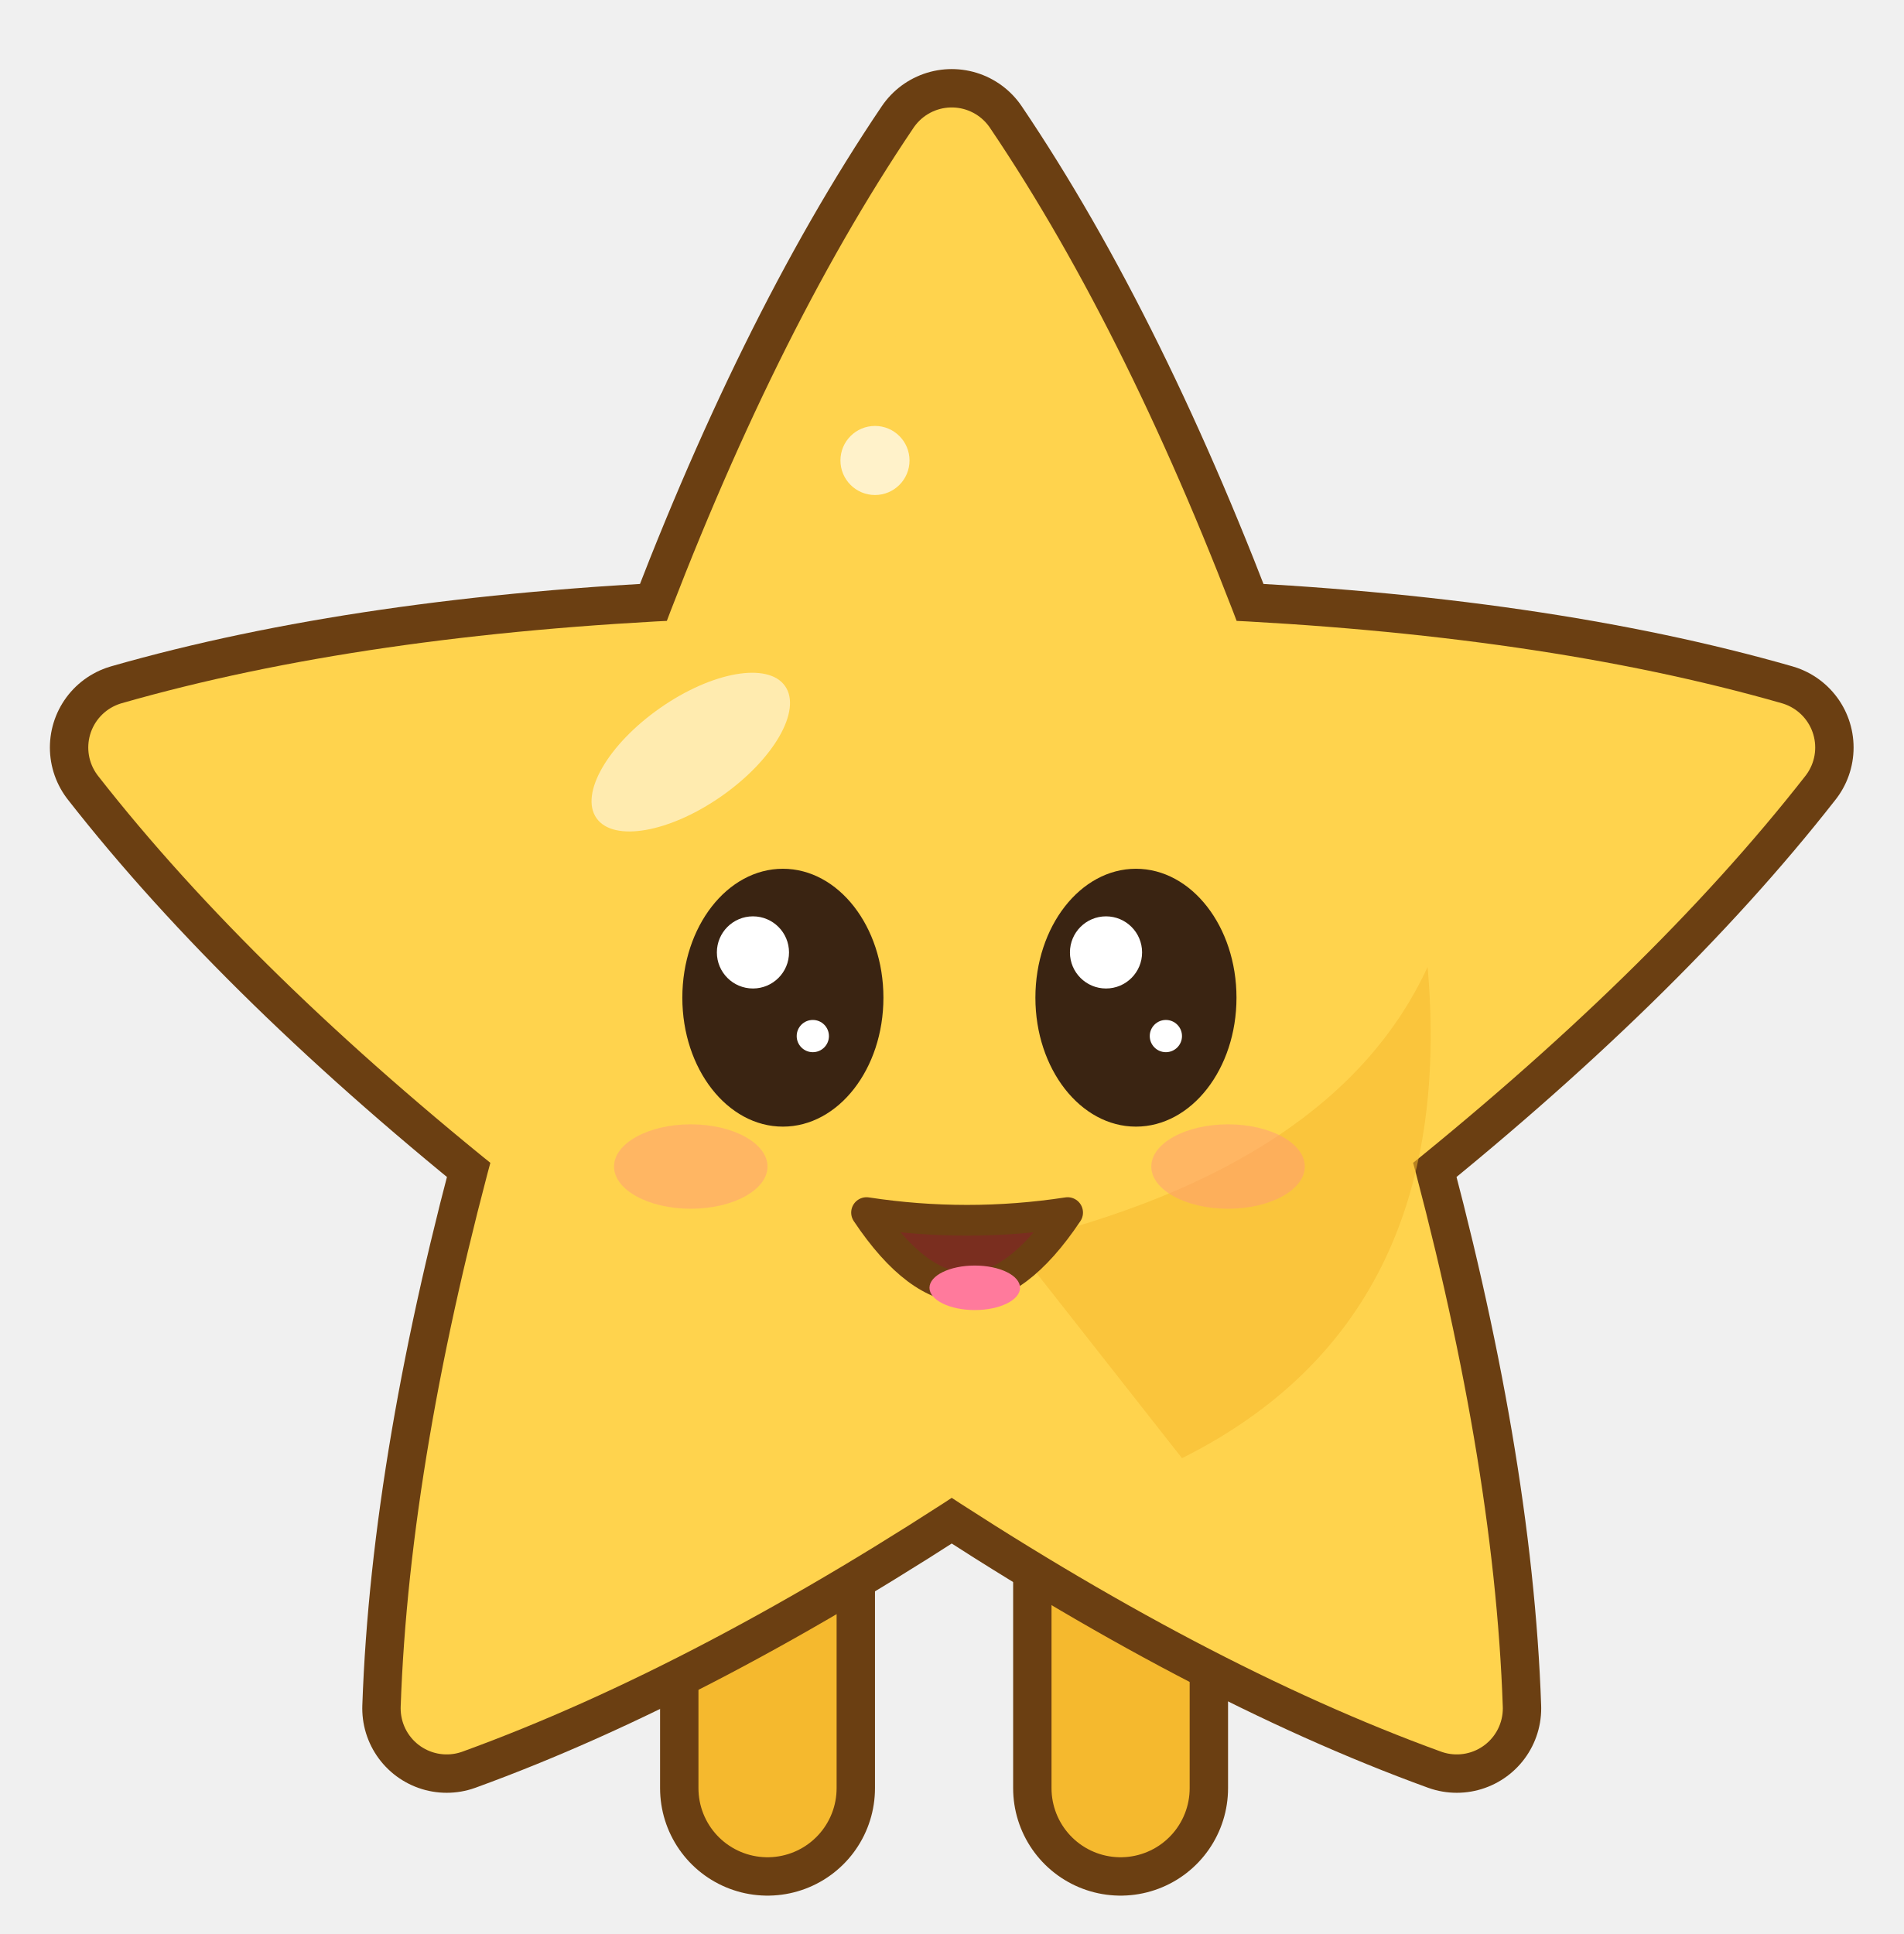
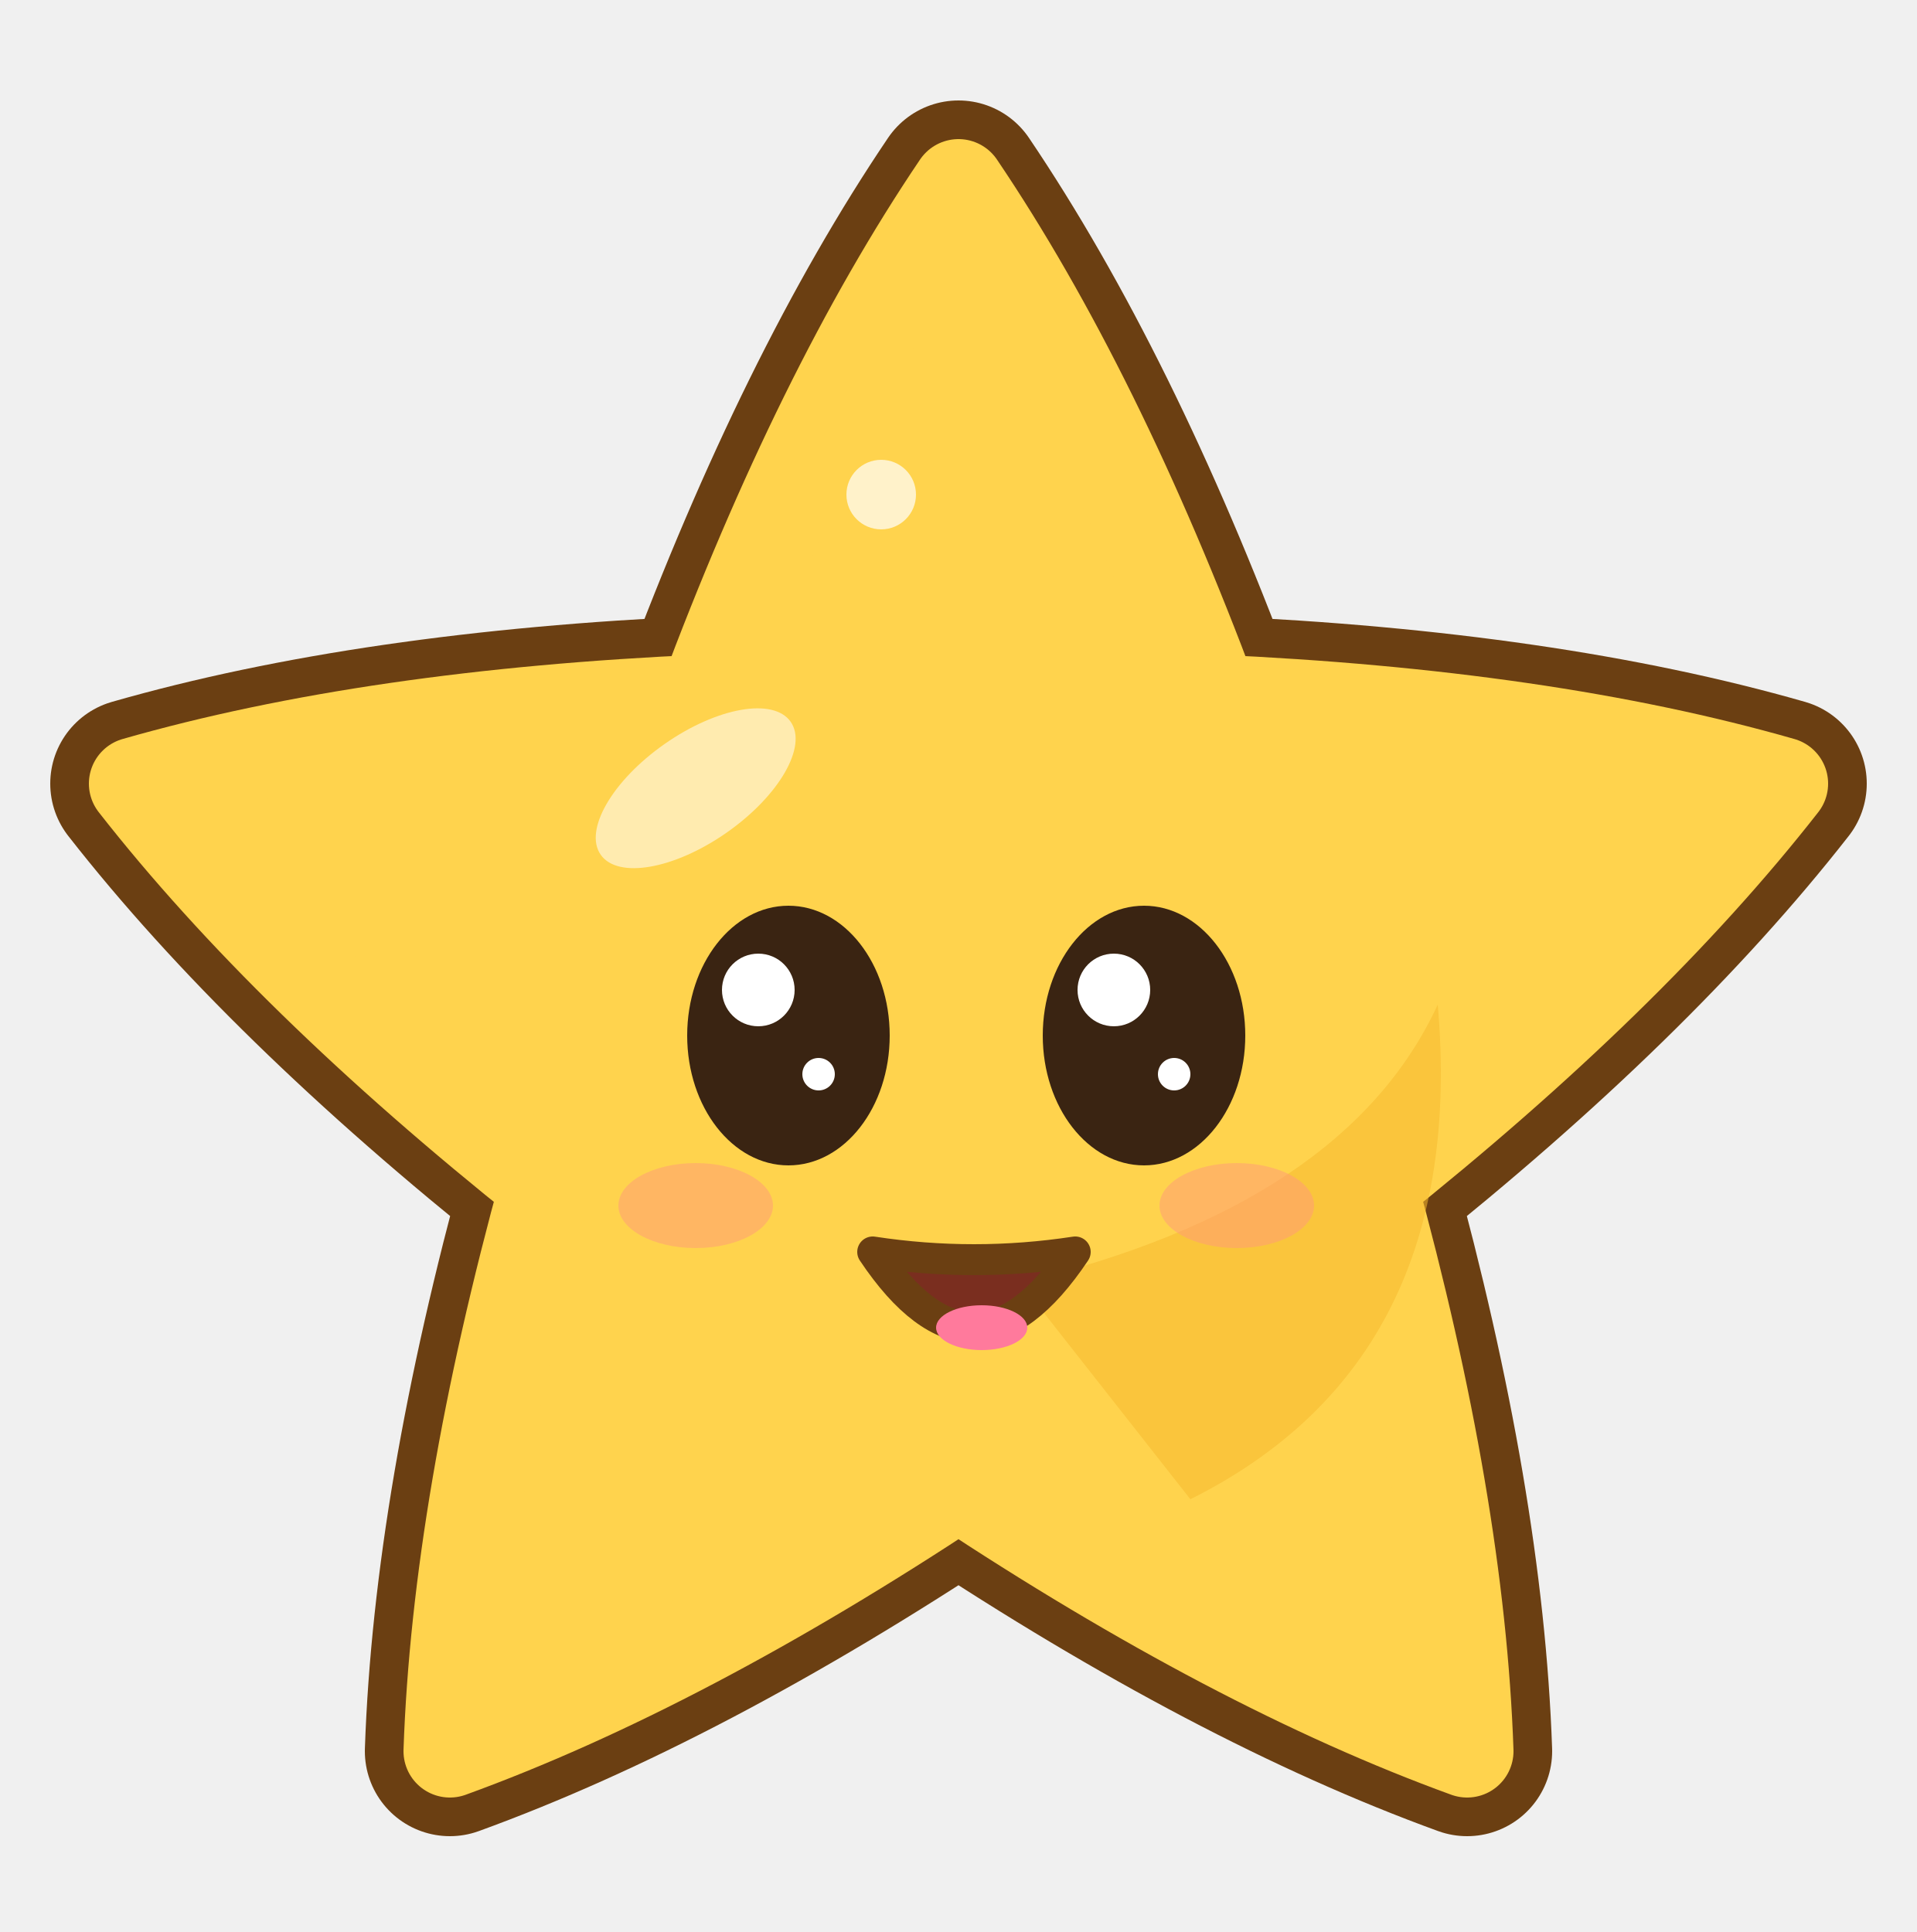
- <svg xmlns="http://www.w3.org/2000/svg" viewBox="4 8 248 252" width="248" height="252">
+ <svg xmlns="http://www.w3.org/2000/svg" viewBox="4 -14 248 250" width="248" height="250">
  <g>
-     <path fill="none" stroke="#6B3F12" stroke-width="28" stroke-linecap="round" d="M104 212L104 241" />
-     <path fill="none" stroke="#F5B92E" stroke-width="18" stroke-linecap="round" d="M104 212L104 241" />
-     <path fill="none" stroke="#6B3F12" stroke-width="28" stroke-linecap="round" d="M150 212L150 241" />
-     <path fill="none" stroke="#F5B92E" stroke-width="18" stroke-linecap="round" d="M150 212L150 241" />
-     <g transform="translate(0 0)">
+     <g transform="translate(0 -18)">
      <path fill="#6B3F12" stroke="#6B3F12" stroke-width="22" stroke-linejoin="round" stroke-linecap="round" d="M128 28Q145.9 54.5 160.9 94.7Q203.8 96.6 234.5 105.4Q214.8 130.6 181.3 157.3Q192.7 198.7 193.8 230.6Q163.8 219.7 128 196Q92.2 219.7 62.2 230.6Q63.3 198.7 74.7 157.3Q41.2 130.6 21.5 105.4Q52.2 96.6 95.1 94.7Q110.1 54.5 128 28Z" />
      <path fill="#FFD34D" stroke="#FFD34D" stroke-width="12" stroke-linejoin="round" stroke-linecap="round" d="M128 28Q145.9 54.5 160.9 94.7Q203.8 96.6 234.5 105.4Q214.8 130.6 181.3 157.3Q192.7 198.7 193.8 230.6Q163.8 219.7 128 196Q92.2 219.7 62.2 230.6Q63.3 198.7 74.7 157.3Q41.2 130.6 21.5 105.4Q52.2 96.6 95.1 94.7Q110.1 54.5 128 28Z" />
      <path fill="#F5B92E" opacity=".55" d="M136 170Q178 160 190 134Q194 180 158 198Z" />
      <ellipse fill="#FFFFFF" opacity=".55" transform="translate(94 106) rotate(-35)" rx="15" ry="7" />
      <circle fill="#FFFFFF" opacity=".7" cx="118" cy="68" r="4.5" />
      <g fill="#FF9A7A" opacity="0.5">
        <ellipse cx="94" cy="160" rx="10" ry="5.5" />
        <ellipse cx="164" cy="160" rx="10" ry="5.5" />
      </g>
      <g transform="translate(0 0)">
        <path fill="#7A2E1F" stroke="#6B3F12" stroke-width="4" stroke-linejoin="round" stroke-linecap="round" d="M116.9 166Q130 185.6 143.1 166Q130 168 116.9 166Z" />
        <ellipse fill="#FF7A9C" cx="131" cy="175.8" rx="5.9" ry="2.9" />
      </g>
      <g>
        <ellipse fill="#3A2412" cx="106" cy="138" rx="13.1" ry="16.8" />
        <circle fill="#FFFFFF" cx="102.1" cy="132.1" r="4.7" />
        <circle fill="#FFFFFF" cx="109.9" cy="143" r="2.1" />
      </g>
      <g>
        <ellipse fill="#3A2412" cx="152" cy="138" rx="13.1" ry="16.8" />
        <circle fill="#FFFFFF" cx="148.1" cy="132.1" r="4.7" />
        <circle fill="#FFFFFF" cx="155.9" cy="143" r="2.1" />
      </g>
    </g>
  </g>
</svg>
